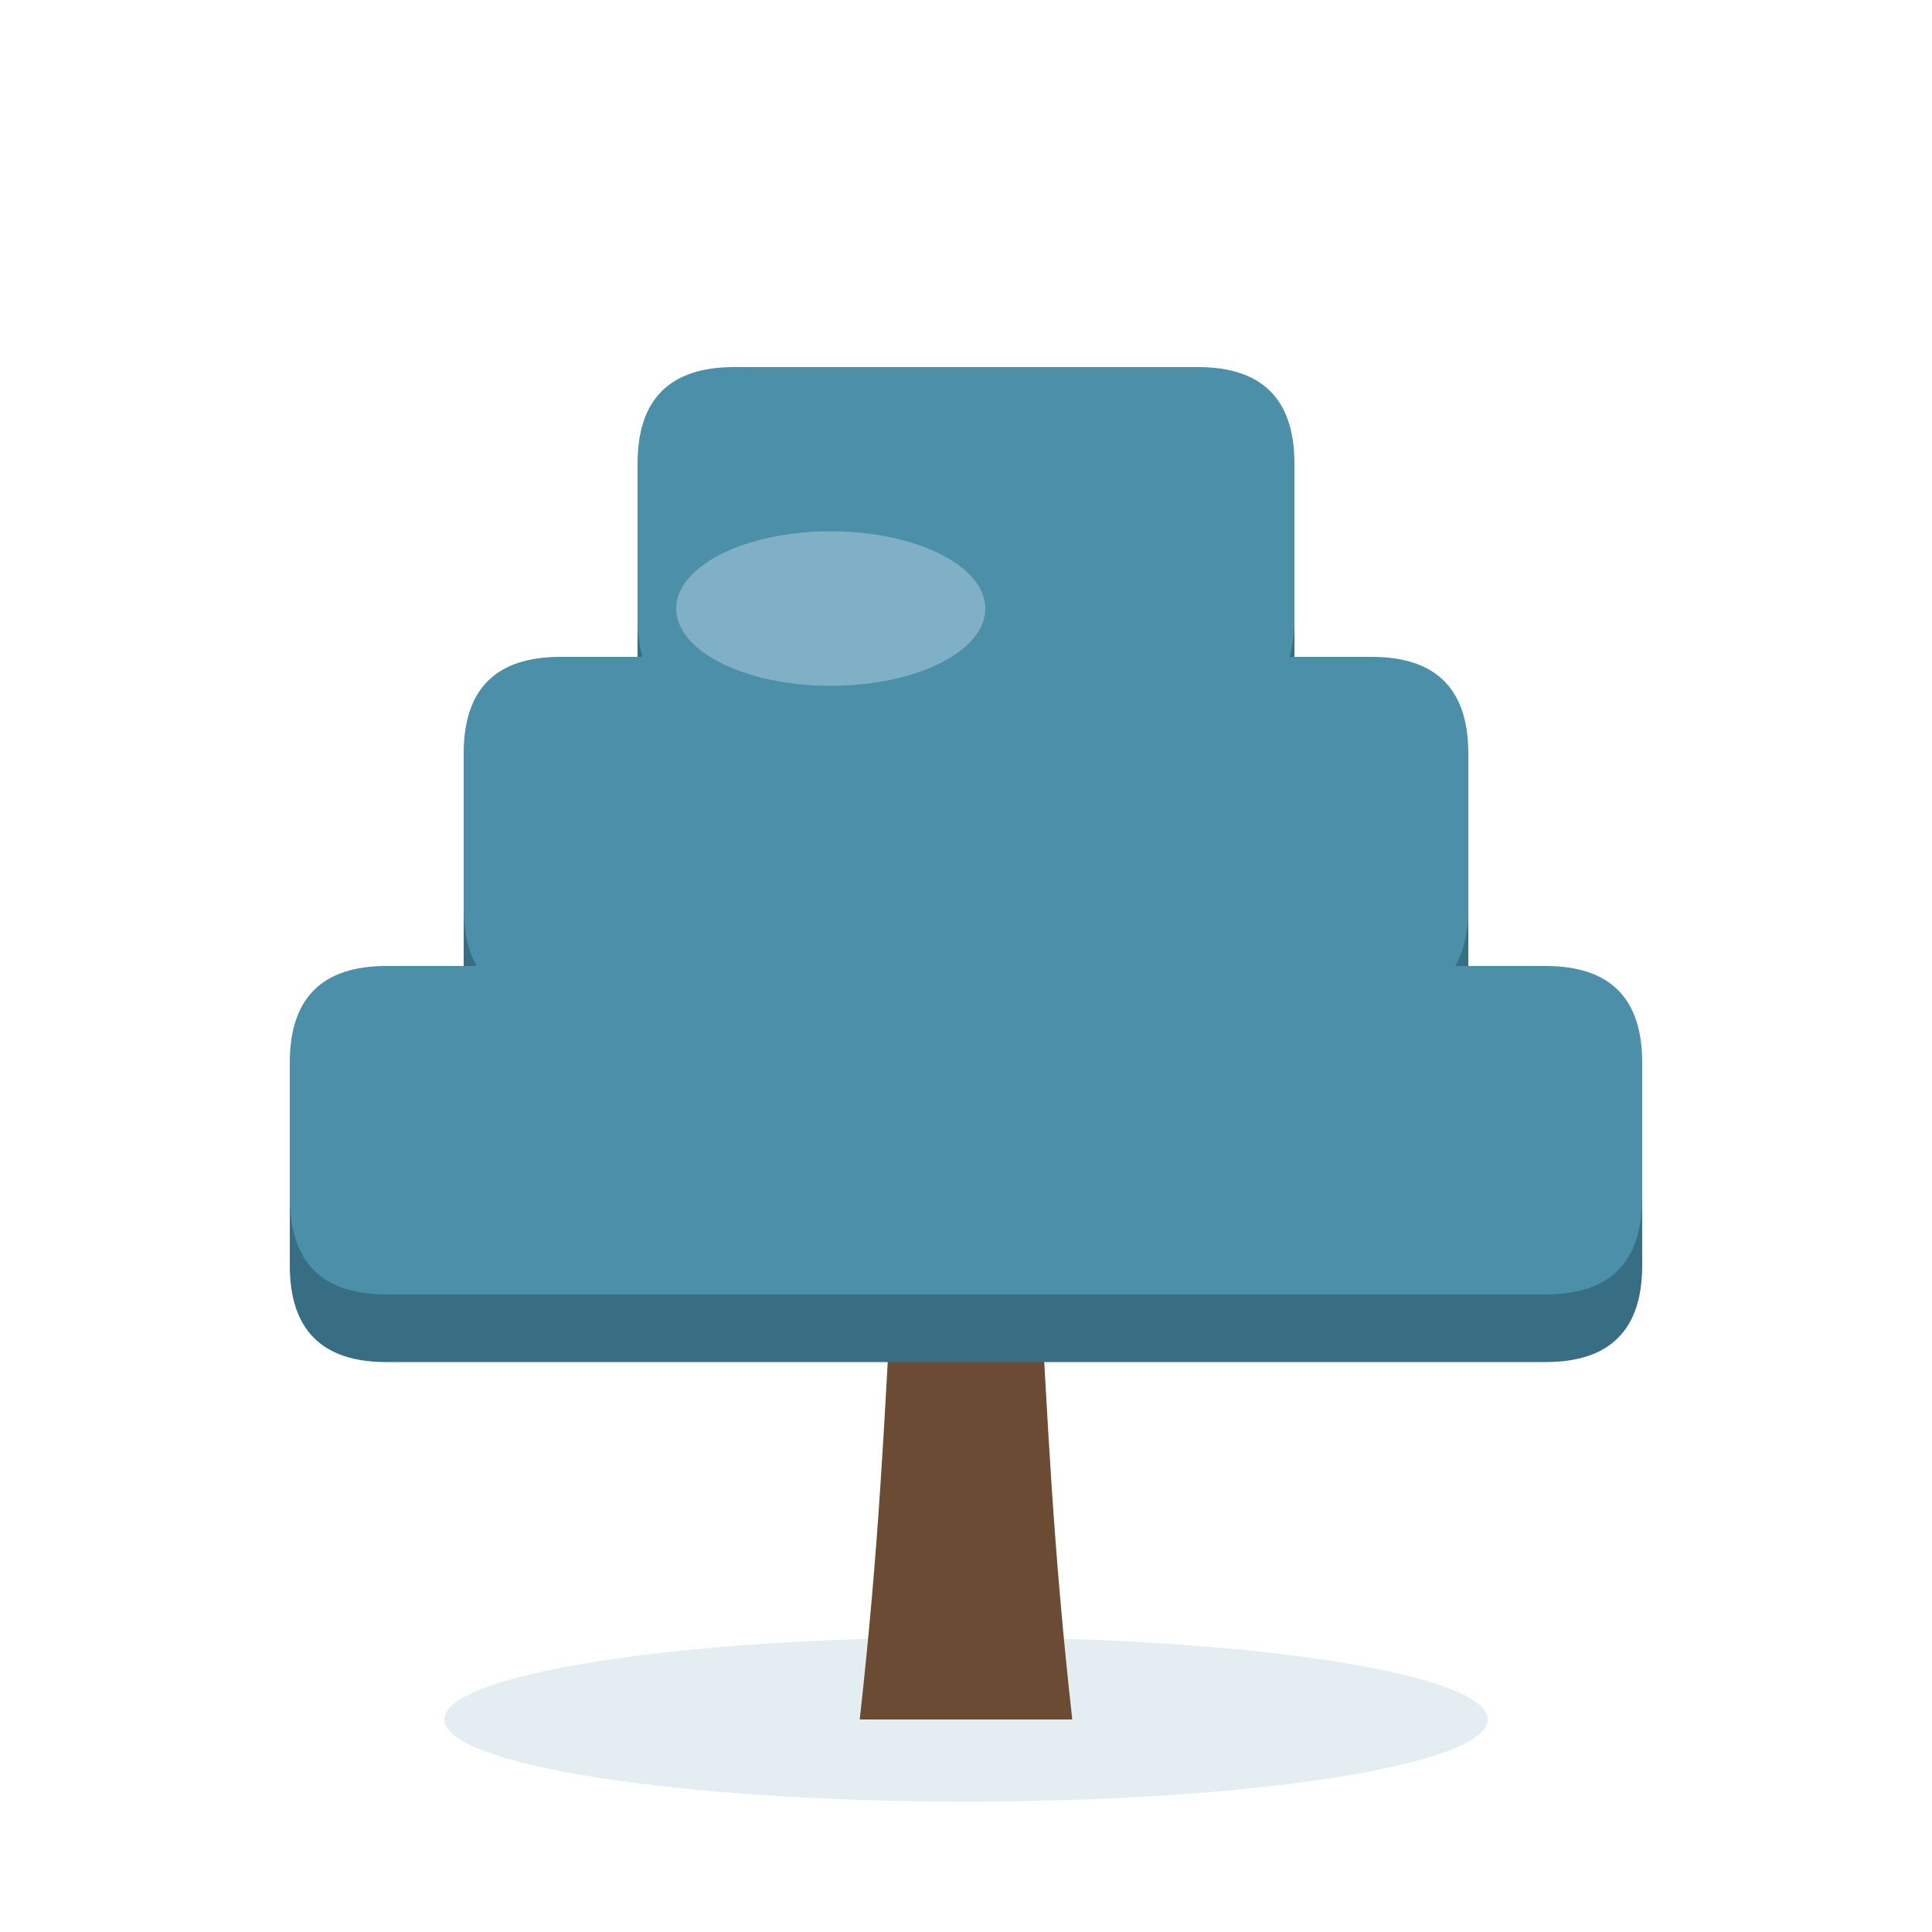
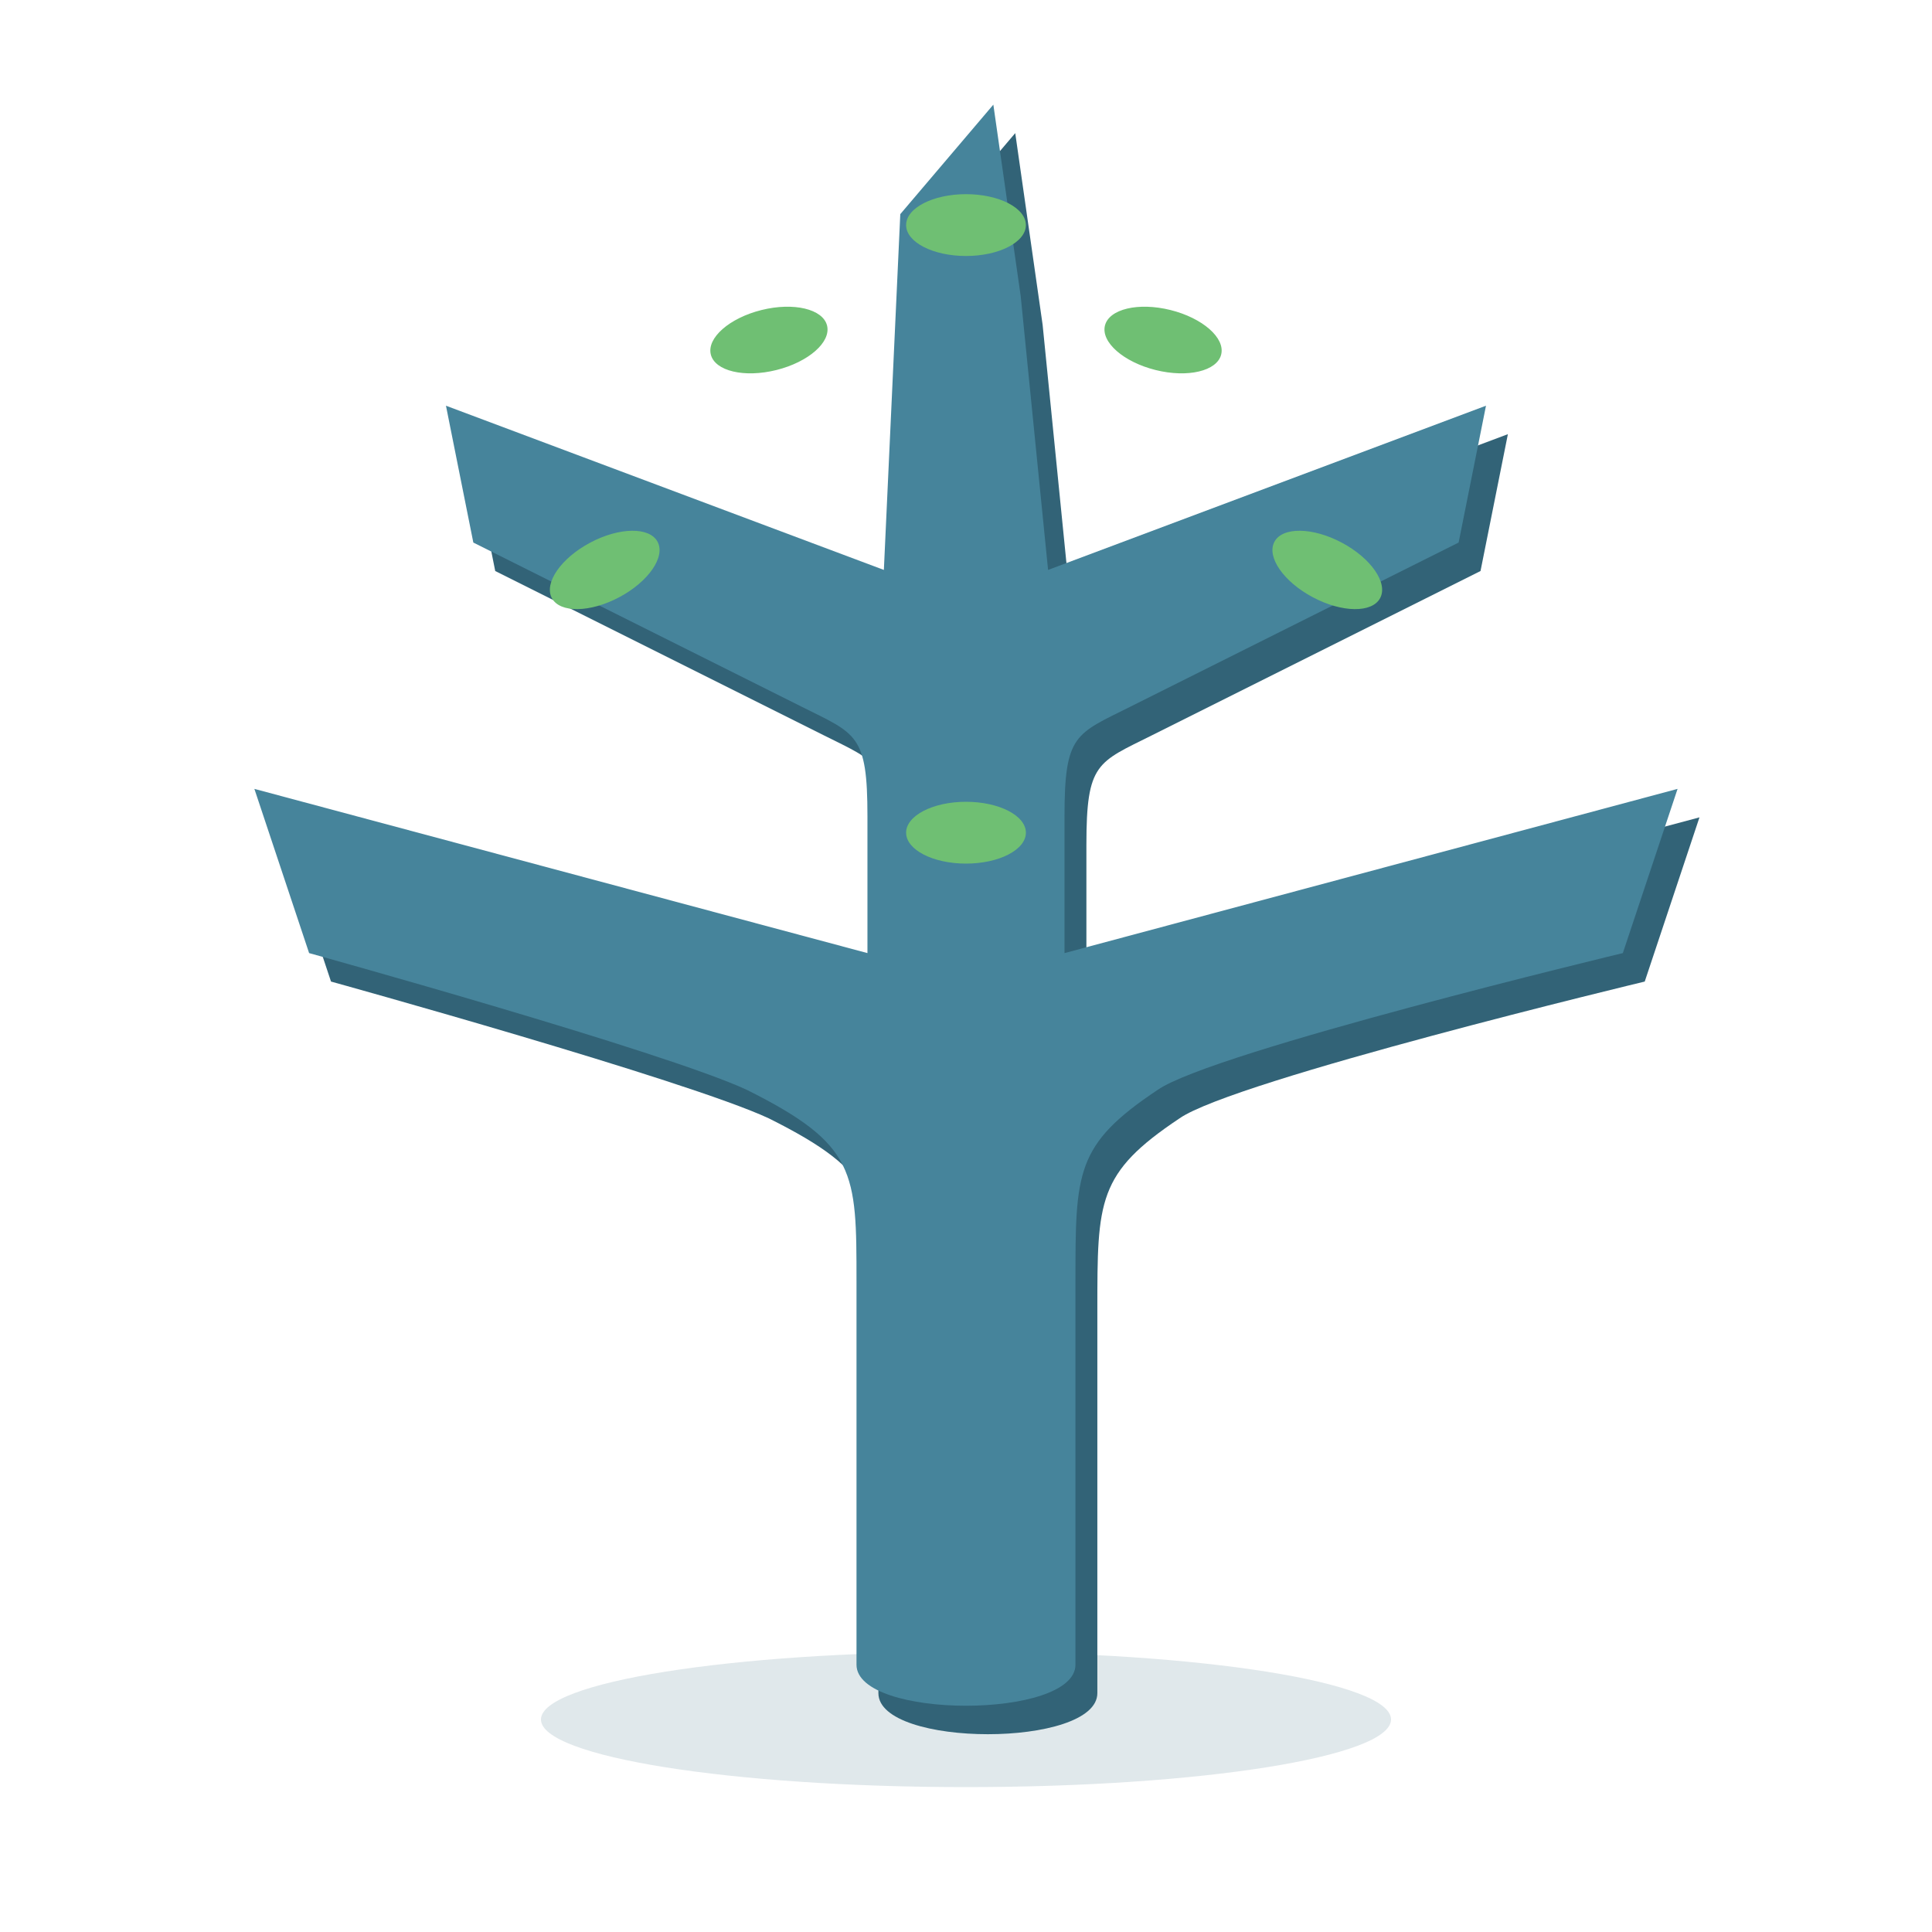
- <svg xmlns="http://www.w3.org/2000/svg" viewBox="0 0 200 200" width="200" height="200" role="img" aria-label="recycle tree, evergreen stage">
-   <ellipse cx="100" cy="178" rx="54" ry="8.5" fill="#4C8FA8" opacity="0.15" />
-   <path d="M 89 178 C 91 160 91.5 148 92.5 130 L 107.5 130 C 108.5 148 109 160 111 178 Z" fill="#6B4B33" />
-   <path d="M 40 107 H 160 Q 170 107 170 117 V 131 Q 170 141 160 141 H 40 Q 30 141 30 131 V 117 Q 30 107 40 107 Z M 58 75 H 142 Q 152 75 152 85 V 101 Q 152 111 142 111 H 58 Q 48 111 48 101 V 85 Q 48 75 58 75 Z M 76 45 H 124 Q 134 45 134 55 V 71 Q 134 81 124 81 H 76 Q 66 81 66 71 V 55 Q 66 45 76 45 Z" fill="#376E84" />
-   <path d="M 40 100 H 160 Q 170 100 170 110 V 124 Q 170 134 160 134 H 40 Q 30 134 30 124 V 110 Q 30 100 40 100 Z M 58 68 H 142 Q 152 68 152 78 V 94 Q 152 104 142 104 H 58 Q 48 104 48 94 V 78 Q 48 68 58 68 Z M 76 38 H 124 Q 134 38 134 48 V 64 Q 134 74 124 74 H 76 Q 66 74 66 64 V 48 Q 66 38 76 38 Z" fill="#4C8FA8" />
-   <ellipse cx="86" cy="63" rx="16" ry="8" fill="#7FB0C6" />
+ <svg xmlns="http://www.w3.org/2000/svg" viewBox="0 0 200 200">
+   <ellipse cx="100" cy="178" rx="44" ry="7" fill="#326377" opacity="0.15" />
+   <g transform="translate(15.00 8.00) scale(11.333)">
+     <path d="M6.5 14.5V11c0-1 0-1.25-1-1.75C4.75 8.9 1.5 8 1.5 8L1 6.5L6.6 8V6.75c0-.75-.1-.75-.6-1l-3-1.5L2.75 3l4 1.5l.15-3.25l.85-1L8 2l.25 2.5l4-1.5L12 4.25l-3 1.5c-.5.25-.6.25-.6 1V8L14 6.5L13.5 8s-3.75.9-4.25 1.25c-.75.5-.75.75-.75 1.75v3.5c0 .5-2 .5-2 0" fill="#326377" transform="translate(0.20 0.26)" />
+     <path d="M6.5 14.5V11c0-1 0-1.25-1-1.75C4.75 8.9 1.5 8 1.5 8L1 6.5L6.6 8V6.75c0-.75-.1-.75-.6-1l-3-1.5L2.75 3l4 1.5l.15-3.25l.85-1L8 2l.25 2.5l4-1.5L12 4.25l-3 1.5c-.5.25-.6.25-.6 1V8L14 6.5L13.5 8s-3.75.9-4.25 1.25c-.75.5-.75.75-.75 1.75v3.5c0 .5-2 .5-2 0" fill="#46849B" />
+   </g>
+   <ellipse cx="62.6" cy="59.0" rx="6.2" ry="3.2" fill="#6FBF73" transform="rotate(-28 62.6 59.0)" />
+   <ellipse cx="137.4" cy="59.0" rx="6.2" ry="3.2" fill="#6FBF73" transform="rotate(28 137.4 59.0)" />
+   <ellipse cx="79.6" cy="35.2" rx="6.2" ry="3.2" fill="#6FBF73" transform="rotate(-14 79.6 35.2)" />
+   <ellipse cx="120.4" cy="35.2" rx="6.2" ry="3.2" fill="#6FBF73" transform="rotate(14 120.4 35.2)" />
+   <ellipse cx="100.0" cy="23.3" rx="6.2" ry="3.2" fill="#6FBF73" transform="rotate(0 100.0 23.3)" />
+   <ellipse cx="100.0" cy="86.2" rx="6.2" ry="3.2" fill="#6FBF73" transform="rotate(0 100.0 86.2)" />
</svg>
